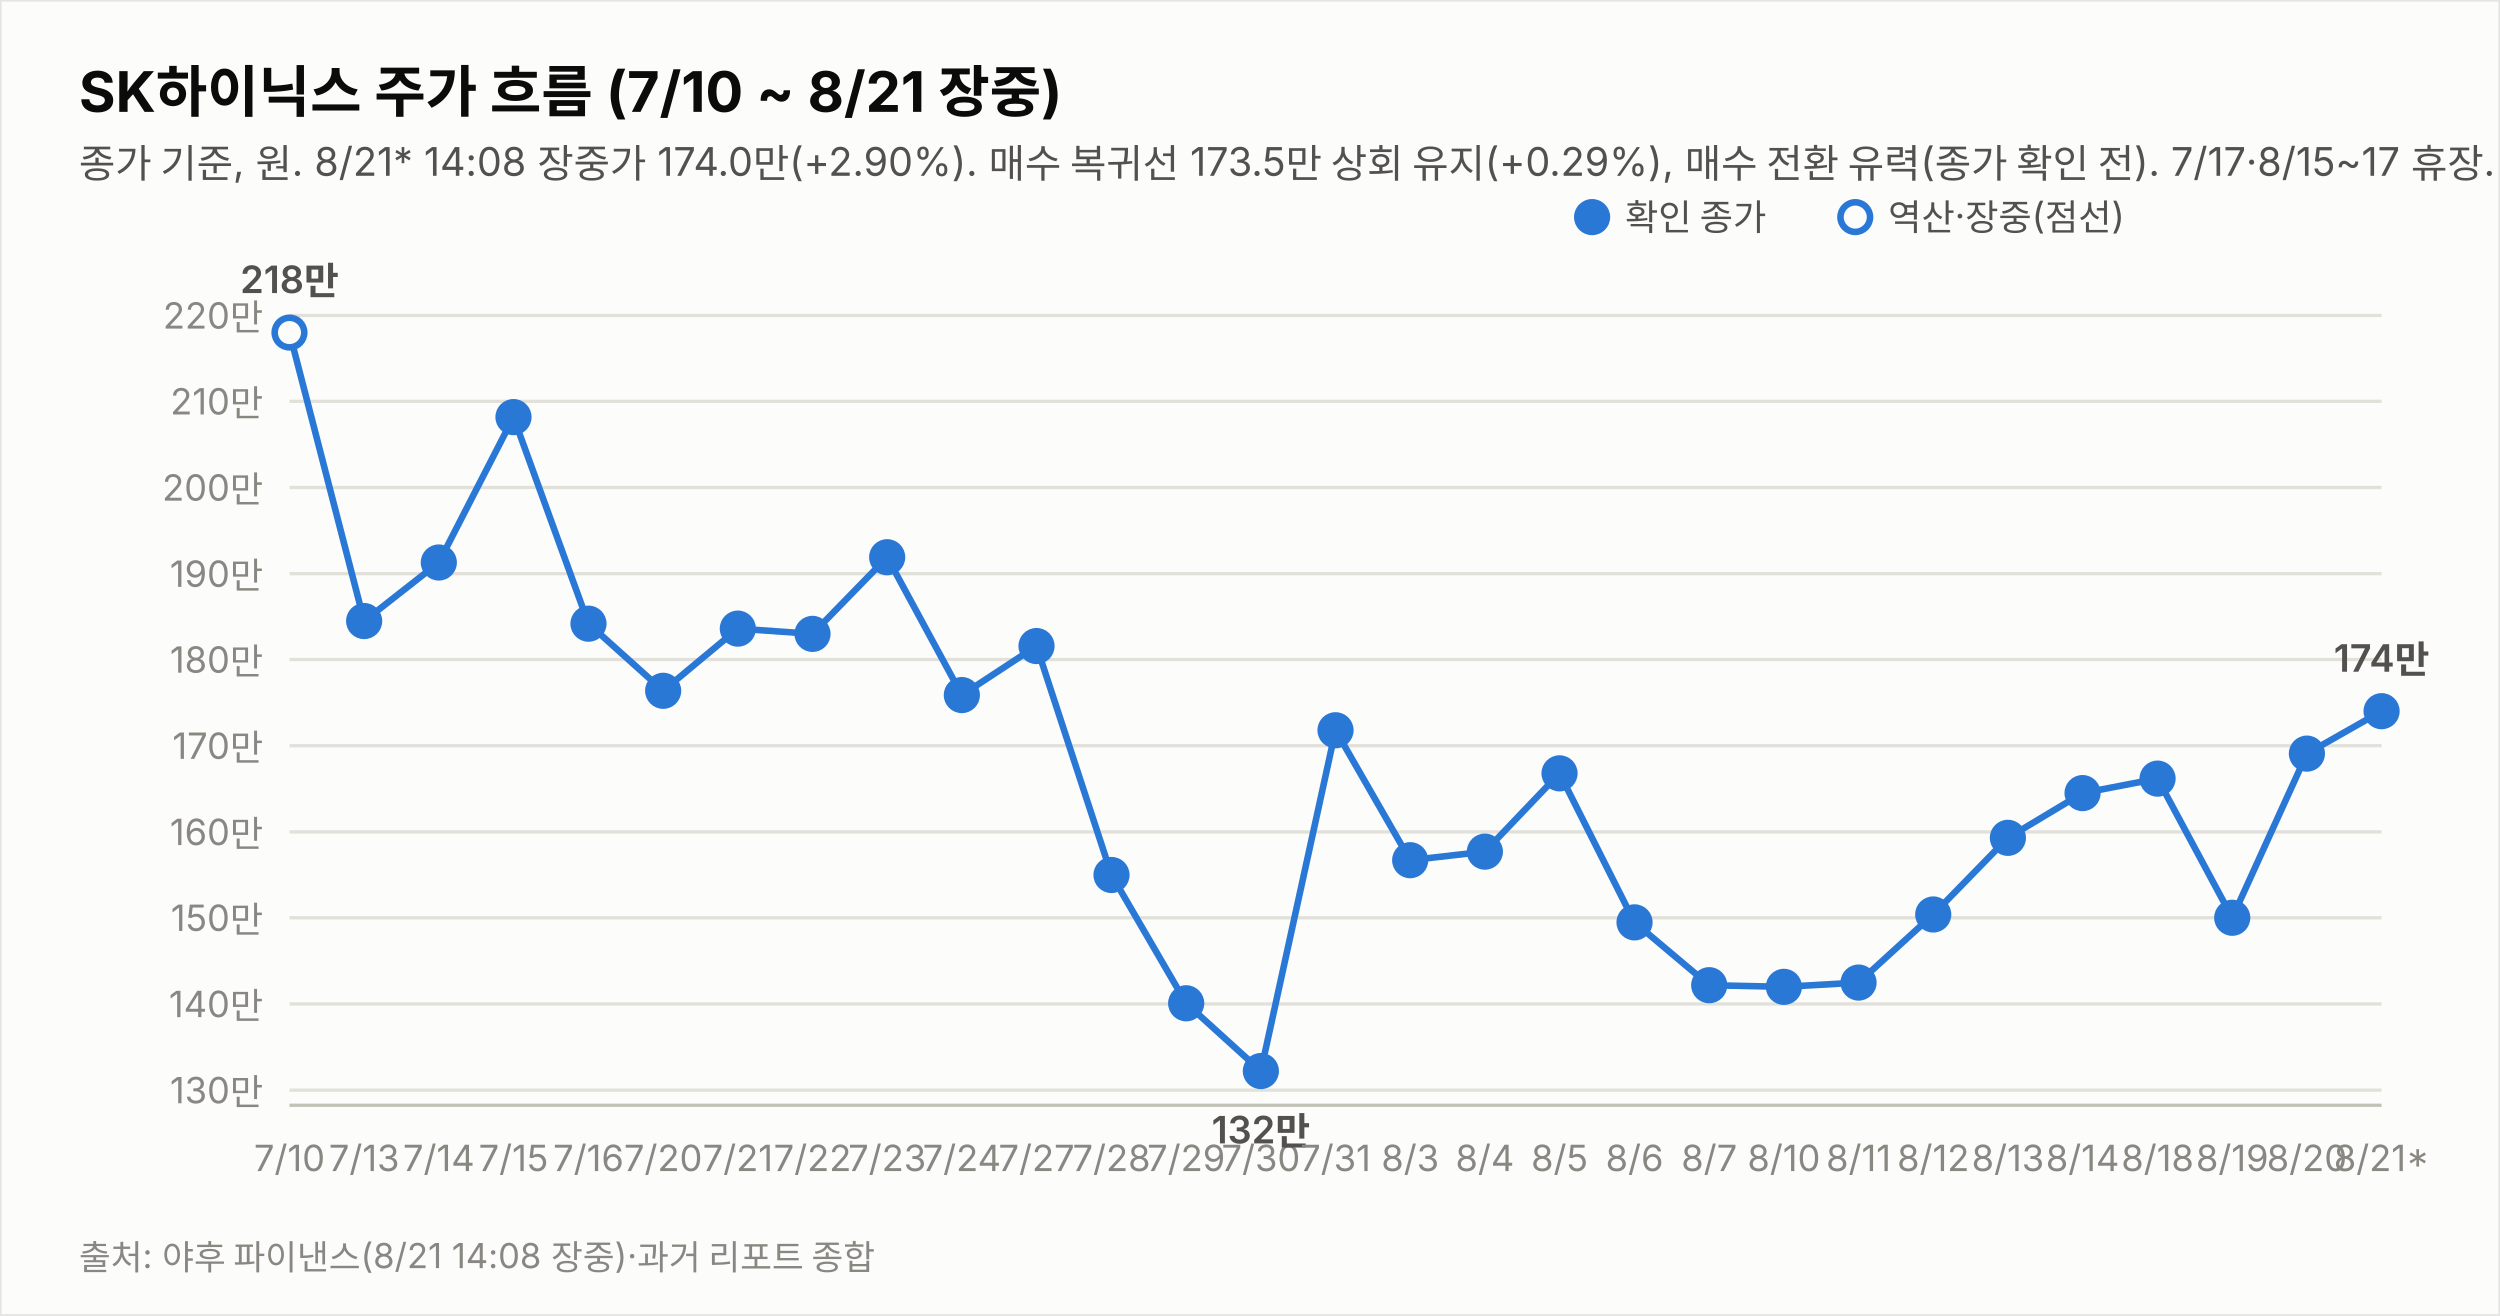
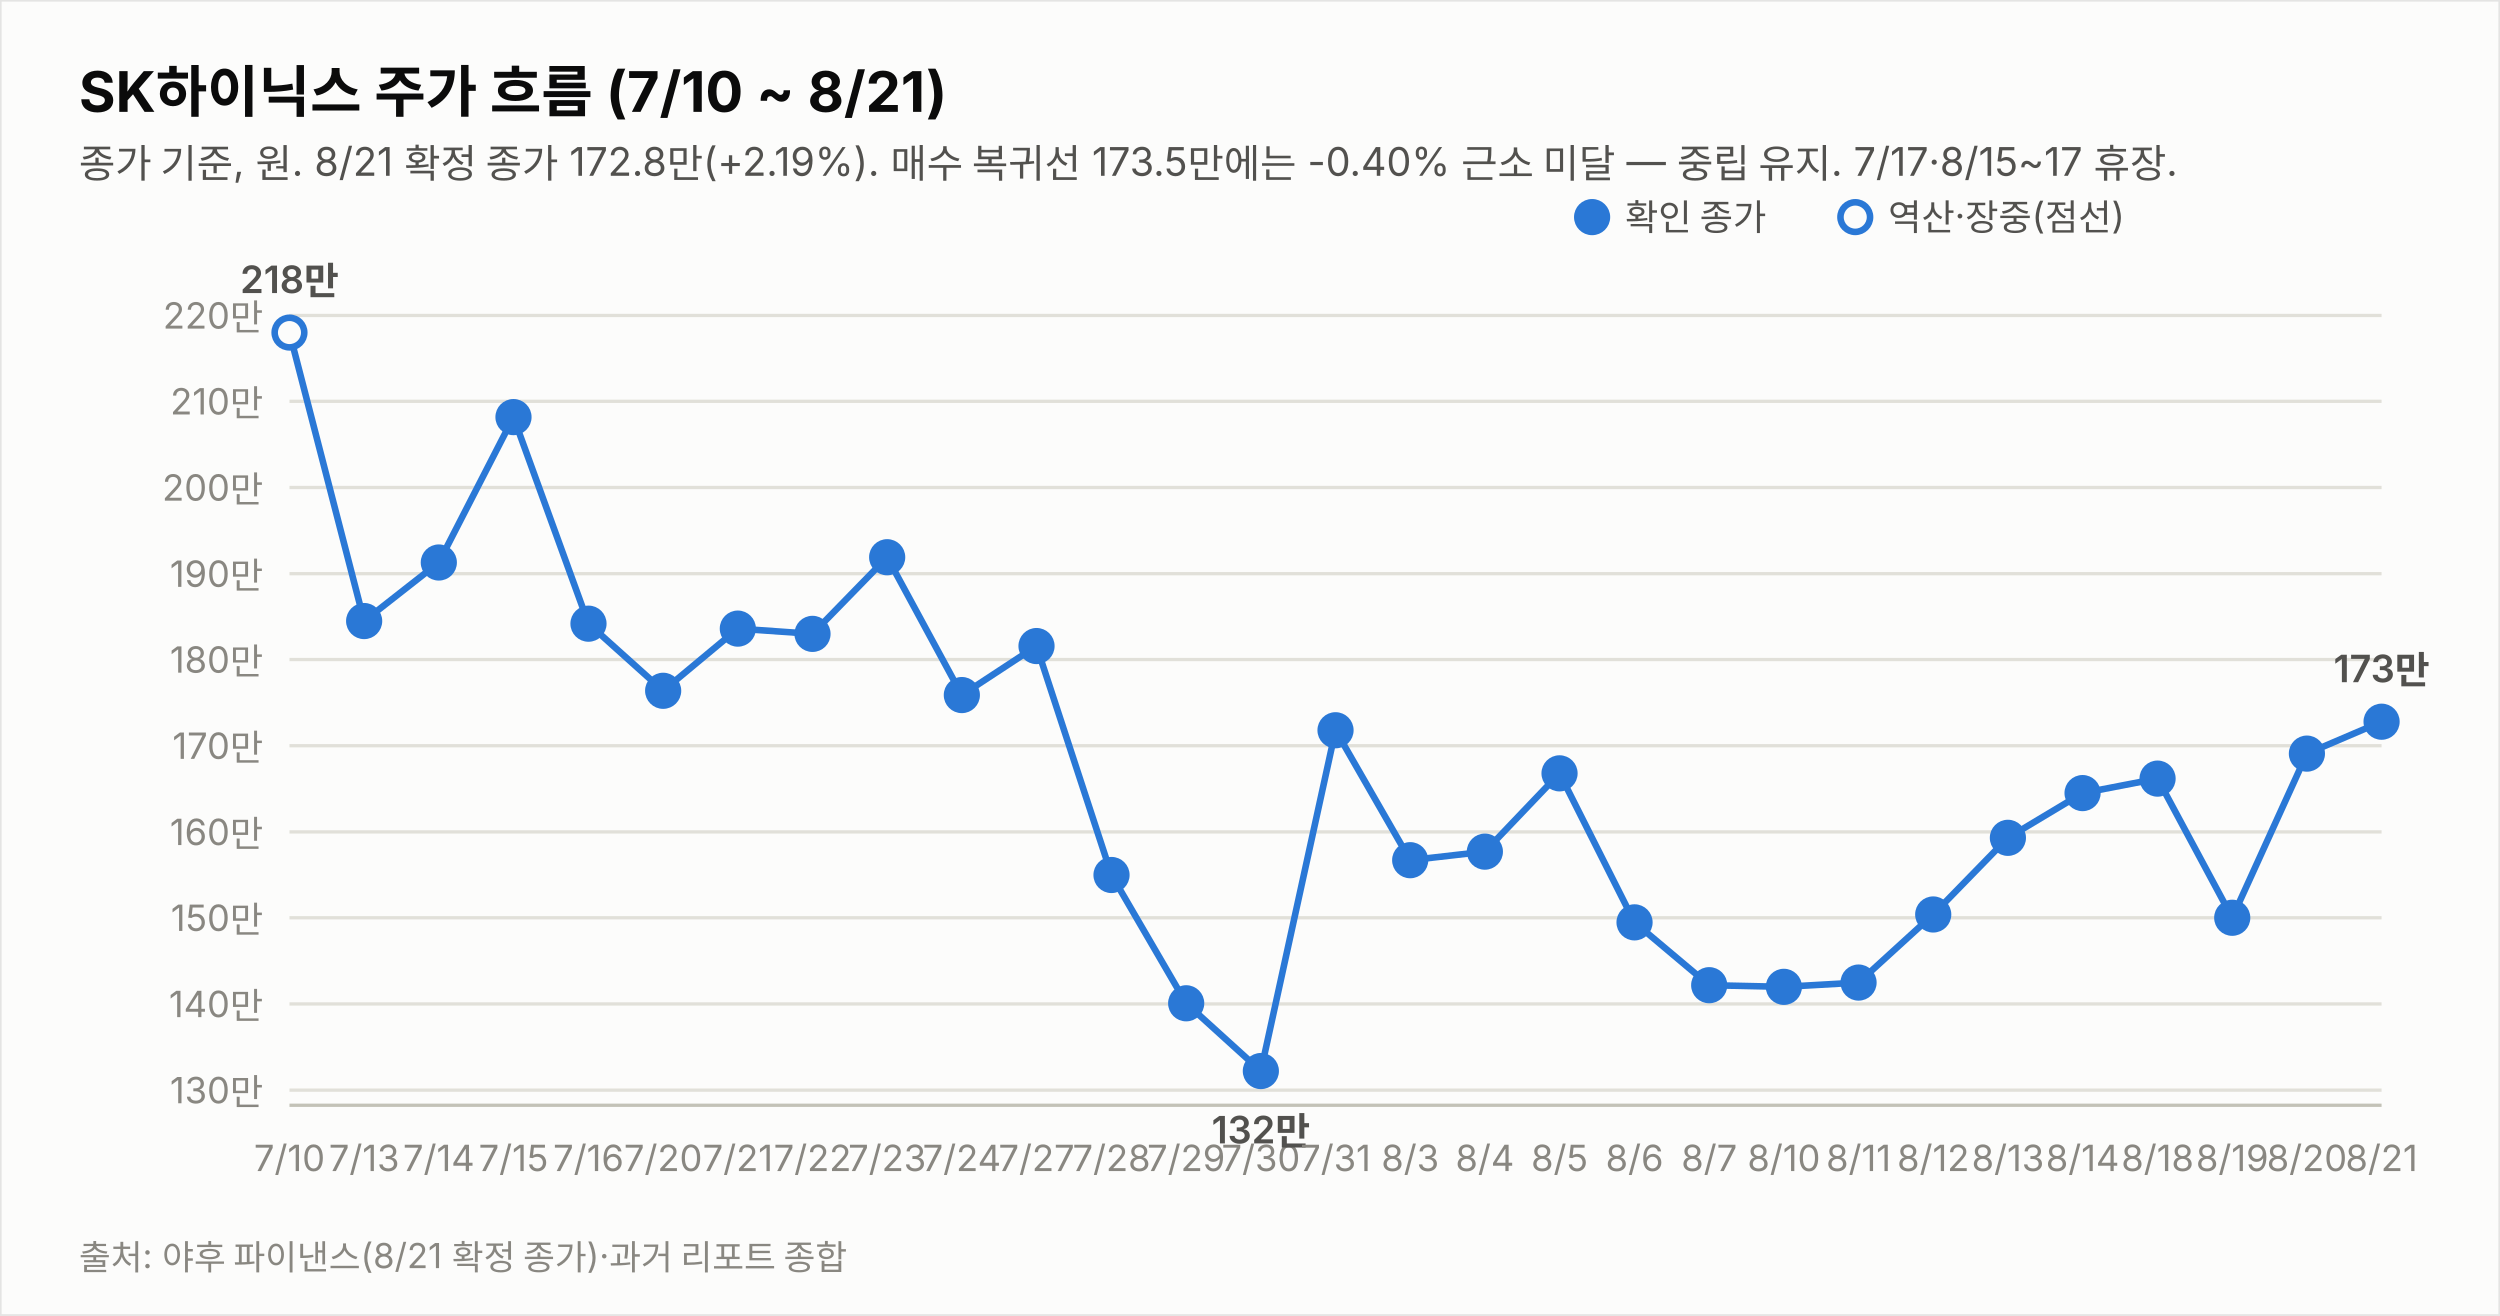
<svg xmlns="http://www.w3.org/2000/svg" width="760" height="400" viewBox="0 0 760 400" font-family="system-ui,-apple-system,&quot;Segoe UI&quot;,&quot;Malgun Gothic&quot;,&quot;Apple SD Gothic Neo&quot;,sans-serif">
  <rect width="760" height="400" fill="#fcfcfb" stroke="rgba(11,11,11,0.10)" />
-   <text x="24" y="34" font-size="17" font-weight="700" fill="#0b0b0b">SK하이닉스 주가 흐름 (7/10 ~ 8/21 장중)</text>
-   <text x="24" y="54" font-size="12" fill="#52514e">종가 기준, 원. 8/21* 14:08 장중가 174.0만(+2.90%). 매수 복귀선 173.5만 상회 유지(+0.29%), 매수 전환 유력(종가 확인 전). 7/17·8/15~17 휴장.</text>
+   <text x="24" y="34" font-size="17" font-weight="700" fill="#0b0b0b">SK하이닉스 주가 흐름 (7/10 ~ 8/21)</text>
+   <text x="24" y="54" font-size="12" fill="#52514e">종가 기준, 원. 8/21 확정 종가 172.8만(+2.19%). 매수 복귀선 173.5만에는 -0.40% 근소 미달 — 중립 유지. 7/17·8/15~17 휴장.</text>
  <line x1="88" y1="331.4" x2="724" y2="331.4" stroke="#e1e0d9" stroke-width="1" />
  <text x="80" y="335.4" font-size="11" fill="#898781" text-anchor="end" style="font-variant-numeric:tabular-nums">130만</text>
  <line x1="88" y1="305.2" x2="724" y2="305.2" stroke="#e1e0d9" stroke-width="1" />
  <text x="80" y="309.2" font-size="11" fill="#898781" text-anchor="end" style="font-variant-numeric:tabular-nums">140만</text>
  <line x1="88" y1="279.0" x2="724" y2="279.0" stroke="#e1e0d9" stroke-width="1" />
  <text x="80" y="283.0" font-size="11" fill="#898781" text-anchor="end" style="font-variant-numeric:tabular-nums">150만</text>
  <line x1="88" y1="252.9" x2="724" y2="252.9" stroke="#e1e0d9" stroke-width="1" />
  <text x="80" y="256.9" font-size="11" fill="#898781" text-anchor="end" style="font-variant-numeric:tabular-nums">160만</text>
  <line x1="88" y1="226.7" x2="724" y2="226.7" stroke="#e1e0d9" stroke-width="1" />
  <text x="80" y="230.7" font-size="11" fill="#898781" text-anchor="end" style="font-variant-numeric:tabular-nums">170만</text>
  <line x1="88" y1="200.5" x2="724" y2="200.5" stroke="#e1e0d9" stroke-width="1" />
  <text x="80" y="204.5" font-size="11" fill="#898781" text-anchor="end" style="font-variant-numeric:tabular-nums">180만</text>
  <line x1="88" y1="174.4" x2="724" y2="174.4" stroke="#e1e0d9" stroke-width="1" />
  <text x="80" y="178.4" font-size="11" fill="#898781" text-anchor="end" style="font-variant-numeric:tabular-nums">190만</text>
  <line x1="88" y1="148.2" x2="724" y2="148.2" stroke="#e1e0d9" stroke-width="1" />
  <text x="80" y="152.2" font-size="11" fill="#898781" text-anchor="end" style="font-variant-numeric:tabular-nums">200만</text>
  <line x1="88" y1="122.0" x2="724" y2="122.0" stroke="#e1e0d9" stroke-width="1" />
  <text x="80" y="126.0" font-size="11" fill="#898781" text-anchor="end" style="font-variant-numeric:tabular-nums">210만</text>
  <line x1="88" y1="95.9" x2="724" y2="95.9" stroke="#e1e0d9" stroke-width="1" />
  <text x="80" y="99.9" font-size="11" fill="#898781" text-anchor="end" style="font-variant-numeric:tabular-nums">220만</text>
  <line x1="88" y1="336" x2="724" y2="336" stroke="#c3c2b7" stroke-width="1" />
-   <path d="M88.0,101.1 L110.7,188.8 L133.4,171.0 L156.1,126.8 L178.9,189.6 L201.6,210.0 L224.3,191.1 L247.0,192.7 L269.7,169.4 L292.4,211.3 L315.1,196.4 L337.9,266.0 L360.6,305.0 L383.3,325.6 L406.0,222.0 L428.7,261.5 L451.4,258.9 L474.1,235.1 L496.9,280.4 L519.6,299.5 L542.3,300.0 L565.0,298.7 L587.7,278.0 L610.4,254.7 L633.1,241.1 L655.9,236.7 L678.6,279.0 L701.3,229.1 L724.0,216.2" fill="none" stroke="#2a78d6" stroke-width="2" />
+   <path d="M88.0,101.1 L110.7,188.8 L133.4,171.0 L156.1,126.8 L178.9,189.6 L201.6,210.0 L224.3,191.1 L247.0,192.7 L269.7,169.4 L292.4,211.3 L315.1,196.4 L337.9,266.0 L360.6,305.0 L383.3,325.6 L406.0,222.0 L428.7,261.5 L451.4,258.9 L474.1,235.1 L496.9,280.4 L519.6,299.5 L542.3,300.0 L565.0,298.7 L587.7,278.0 L610.4,254.7 L633.1,241.1 L655.9,236.7 L678.6,279.0 L701.3,229.1 L724.0,219.4" fill="none" stroke="#2a78d6" stroke-width="2" />
  <circle cx="88.0" cy="101.1" r="4.5" fill="#fcfcfb" stroke="#2a78d6" stroke-width="2" />
  <text x="88.0" y="356" font-size="11" fill="#898781" text-anchor="middle">7/10</text>
  <text x="88.0" y="89.1" font-size="11.5" font-weight="600" fill="#52514e" text-anchor="middle" style="font-variant-numeric:tabular-nums">218만</text>
  <circle cx="110.7" cy="188.8" r="4.5" fill="#2a78d6" stroke="#2a78d6" stroke-width="2" />
  <text x="110.7" y="356" font-size="11" fill="#898781" text-anchor="middle">7/13</text>
  <circle cx="133.4" cy="171.0" r="4.5" fill="#2a78d6" stroke="#2a78d6" stroke-width="2" />
  <text x="133.4" y="356" font-size="11" fill="#898781" text-anchor="middle">7/14</text>
  <circle cx="156.1" cy="126.8" r="4.5" fill="#2a78d6" stroke="#2a78d6" stroke-width="2" />
  <text x="156.1" y="356" font-size="11" fill="#898781" text-anchor="middle">7/15</text>
  <circle cx="178.9" cy="189.6" r="4.5" fill="#2a78d6" stroke="#2a78d6" stroke-width="2" />
  <text x="178.9" y="356" font-size="11" fill="#898781" text-anchor="middle">7/16</text>
  <circle cx="201.6" cy="210.0" r="4.5" fill="#2a78d6" stroke="#2a78d6" stroke-width="2" />
  <text x="201.6" y="356" font-size="11" fill="#898781" text-anchor="middle">7/20</text>
  <circle cx="224.3" cy="191.1" r="4.5" fill="#2a78d6" stroke="#2a78d6" stroke-width="2" />
  <text x="224.3" y="356" font-size="11" fill="#898781" text-anchor="middle">7/21</text>
  <circle cx="247.0" cy="192.7" r="4.5" fill="#2a78d6" stroke="#2a78d6" stroke-width="2" />
  <text x="247.0" y="356" font-size="11" fill="#898781" text-anchor="middle">7/22</text>
  <circle cx="269.7" cy="169.4" r="4.5" fill="#2a78d6" stroke="#2a78d6" stroke-width="2" />
  <text x="269.7" y="356" font-size="11" fill="#898781" text-anchor="middle">7/23</text>
  <circle cx="292.4" cy="211.3" r="4.5" fill="#2a78d6" stroke="#2a78d6" stroke-width="2" />
  <text x="292.4" y="356" font-size="11" fill="#898781" text-anchor="middle">7/24</text>
  <circle cx="315.1" cy="196.4" r="4.5" fill="#2a78d6" stroke="#2a78d6" stroke-width="2" />
  <text x="315.1" y="356" font-size="11" fill="#898781" text-anchor="middle">7/27</text>
  <circle cx="337.9" cy="266.0" r="4.5" fill="#2a78d6" stroke="#2a78d6" stroke-width="2" />
  <text x="337.9" y="356" font-size="11" fill="#898781" text-anchor="middle">7/28</text>
  <circle cx="360.6" cy="305.0" r="4.5" fill="#2a78d6" stroke="#2a78d6" stroke-width="2" />
  <text x="360.6" y="356" font-size="11" fill="#898781" text-anchor="middle">7/29</text>
  <circle cx="383.3" cy="325.6" r="4.5" fill="#2a78d6" stroke="#2a78d6" stroke-width="2" />
  <text x="383.3" y="356" font-size="11" fill="#898781" text-anchor="middle">7/30</text>
  <text x="383.3" y="347.6" font-size="11.5" font-weight="600" fill="#52514e" text-anchor="middle" style="font-variant-numeric:tabular-nums">132만</text>
  <circle cx="406.0" cy="222.0" r="4.5" fill="#2a78d6" stroke="#2a78d6" stroke-width="2" />
  <text x="406.0" y="356" font-size="11" fill="#898781" text-anchor="middle">7/31</text>
  <circle cx="428.7" cy="261.5" r="4.5" fill="#2a78d6" stroke="#2a78d6" stroke-width="2" />
  <text x="428.7" y="356" font-size="11" fill="#898781" text-anchor="middle">8/3</text>
  <circle cx="451.4" cy="258.9" r="4.5" fill="#2a78d6" stroke="#2a78d6" stroke-width="2" />
  <text x="451.4" y="356" font-size="11" fill="#898781" text-anchor="middle">8/4</text>
  <circle cx="474.1" cy="235.1" r="4.5" fill="#2a78d6" stroke="#2a78d6" stroke-width="2" />
  <text x="474.1" y="356" font-size="11" fill="#898781" text-anchor="middle">8/5</text>
  <circle cx="496.9" cy="280.4" r="4.5" fill="#2a78d6" stroke="#2a78d6" stroke-width="2" />
  <text x="496.9" y="356" font-size="11" fill="#898781" text-anchor="middle">8/6</text>
  <circle cx="519.6" cy="299.5" r="4.5" fill="#2a78d6" stroke="#2a78d6" stroke-width="2" />
  <text x="519.6" y="356" font-size="11" fill="#898781" text-anchor="middle">8/7</text>
  <circle cx="542.3" cy="300.0" r="4.5" fill="#2a78d6" stroke="#2a78d6" stroke-width="2" />
  <text x="542.3" y="356" font-size="11" fill="#898781" text-anchor="middle">8/10</text>
  <circle cx="565.0" cy="298.7" r="4.5" fill="#2a78d6" stroke="#2a78d6" stroke-width="2" />
  <text x="565.0" y="356" font-size="11" fill="#898781" text-anchor="middle">8/11</text>
  <circle cx="587.7" cy="278.0" r="4.5" fill="#2a78d6" stroke="#2a78d6" stroke-width="2" />
  <text x="587.7" y="356" font-size="11" fill="#898781" text-anchor="middle">8/12</text>
  <circle cx="610.4" cy="254.7" r="4.5" fill="#2a78d6" stroke="#2a78d6" stroke-width="2" />
  <text x="610.4" y="356" font-size="11" fill="#898781" text-anchor="middle">8/13</text>
  <circle cx="633.1" cy="241.1" r="4.5" fill="#2a78d6" stroke="#2a78d6" stroke-width="2" />
  <text x="633.1" y="356" font-size="11" fill="#898781" text-anchor="middle">8/14</text>
  <circle cx="655.9" cy="236.7" r="4.5" fill="#2a78d6" stroke="#2a78d6" stroke-width="2" />
  <text x="655.9" y="356" font-size="11" fill="#898781" text-anchor="middle">8/18</text>
  <circle cx="678.6" cy="279.0" r="4.5" fill="#2a78d6" stroke="#2a78d6" stroke-width="2" />
  <text x="678.6" y="356" font-size="11" fill="#898781" text-anchor="middle">8/19</text>
  <circle cx="701.3" cy="229.1" r="4.5" fill="#2a78d6" stroke="#2a78d6" stroke-width="2" />
  <text x="701.3" y="356" font-size="11" fill="#898781" text-anchor="middle">8/20</text>
-   <circle cx="724.0" cy="216.2" r="4.5" fill="#2a78d6" stroke="#2a78d6" stroke-width="2" />
-   <text x="724.0" y="356" font-size="11" fill="#898781" text-anchor="middle">8/21*</text>
-   <text x="724.0" y="204.2" font-size="11.5" font-weight="600" fill="#52514e" text-anchor="middle" style="font-variant-numeric:tabular-nums">174만</text>
+   <circle cx="724.0" cy="219.4" r="4.5" fill="#2a78d6" stroke="#2a78d6" stroke-width="2" />
+   <text x="724.0" y="356" font-size="11" fill="#898781" text-anchor="middle">8/21</text>
+   <text x="724.0" y="207.4" font-size="11.5" font-weight="600" fill="#52514e" text-anchor="middle" style="font-variant-numeric:tabular-nums">173만</text>
  <circle cx="484" cy="66" r="4.5" fill="#2a78d6" stroke="#2a78d6" stroke-width="2" />
  <text x="494" y="70" font-size="11" fill="#52514e">확인 종가</text>
  <circle cx="564" cy="66" r="4.5" fill="#fcfcfb" stroke="#2a78d6" stroke-width="2" />
  <text x="574" y="70" font-size="11" fill="#52514e">역산·장중(점선)</text>
-   <text x="24" y="386" font-size="10.5" fill="#898781">출처: 야후 파이낸스(8/21 14:08 장중)·과거 리포트 종합</text>
+   <text x="24" y="386" font-size="10.5" fill="#898781">출처: 야후 파이낸스(8/21 확정 종가)·과거 리포트 종합</text>
</svg>
